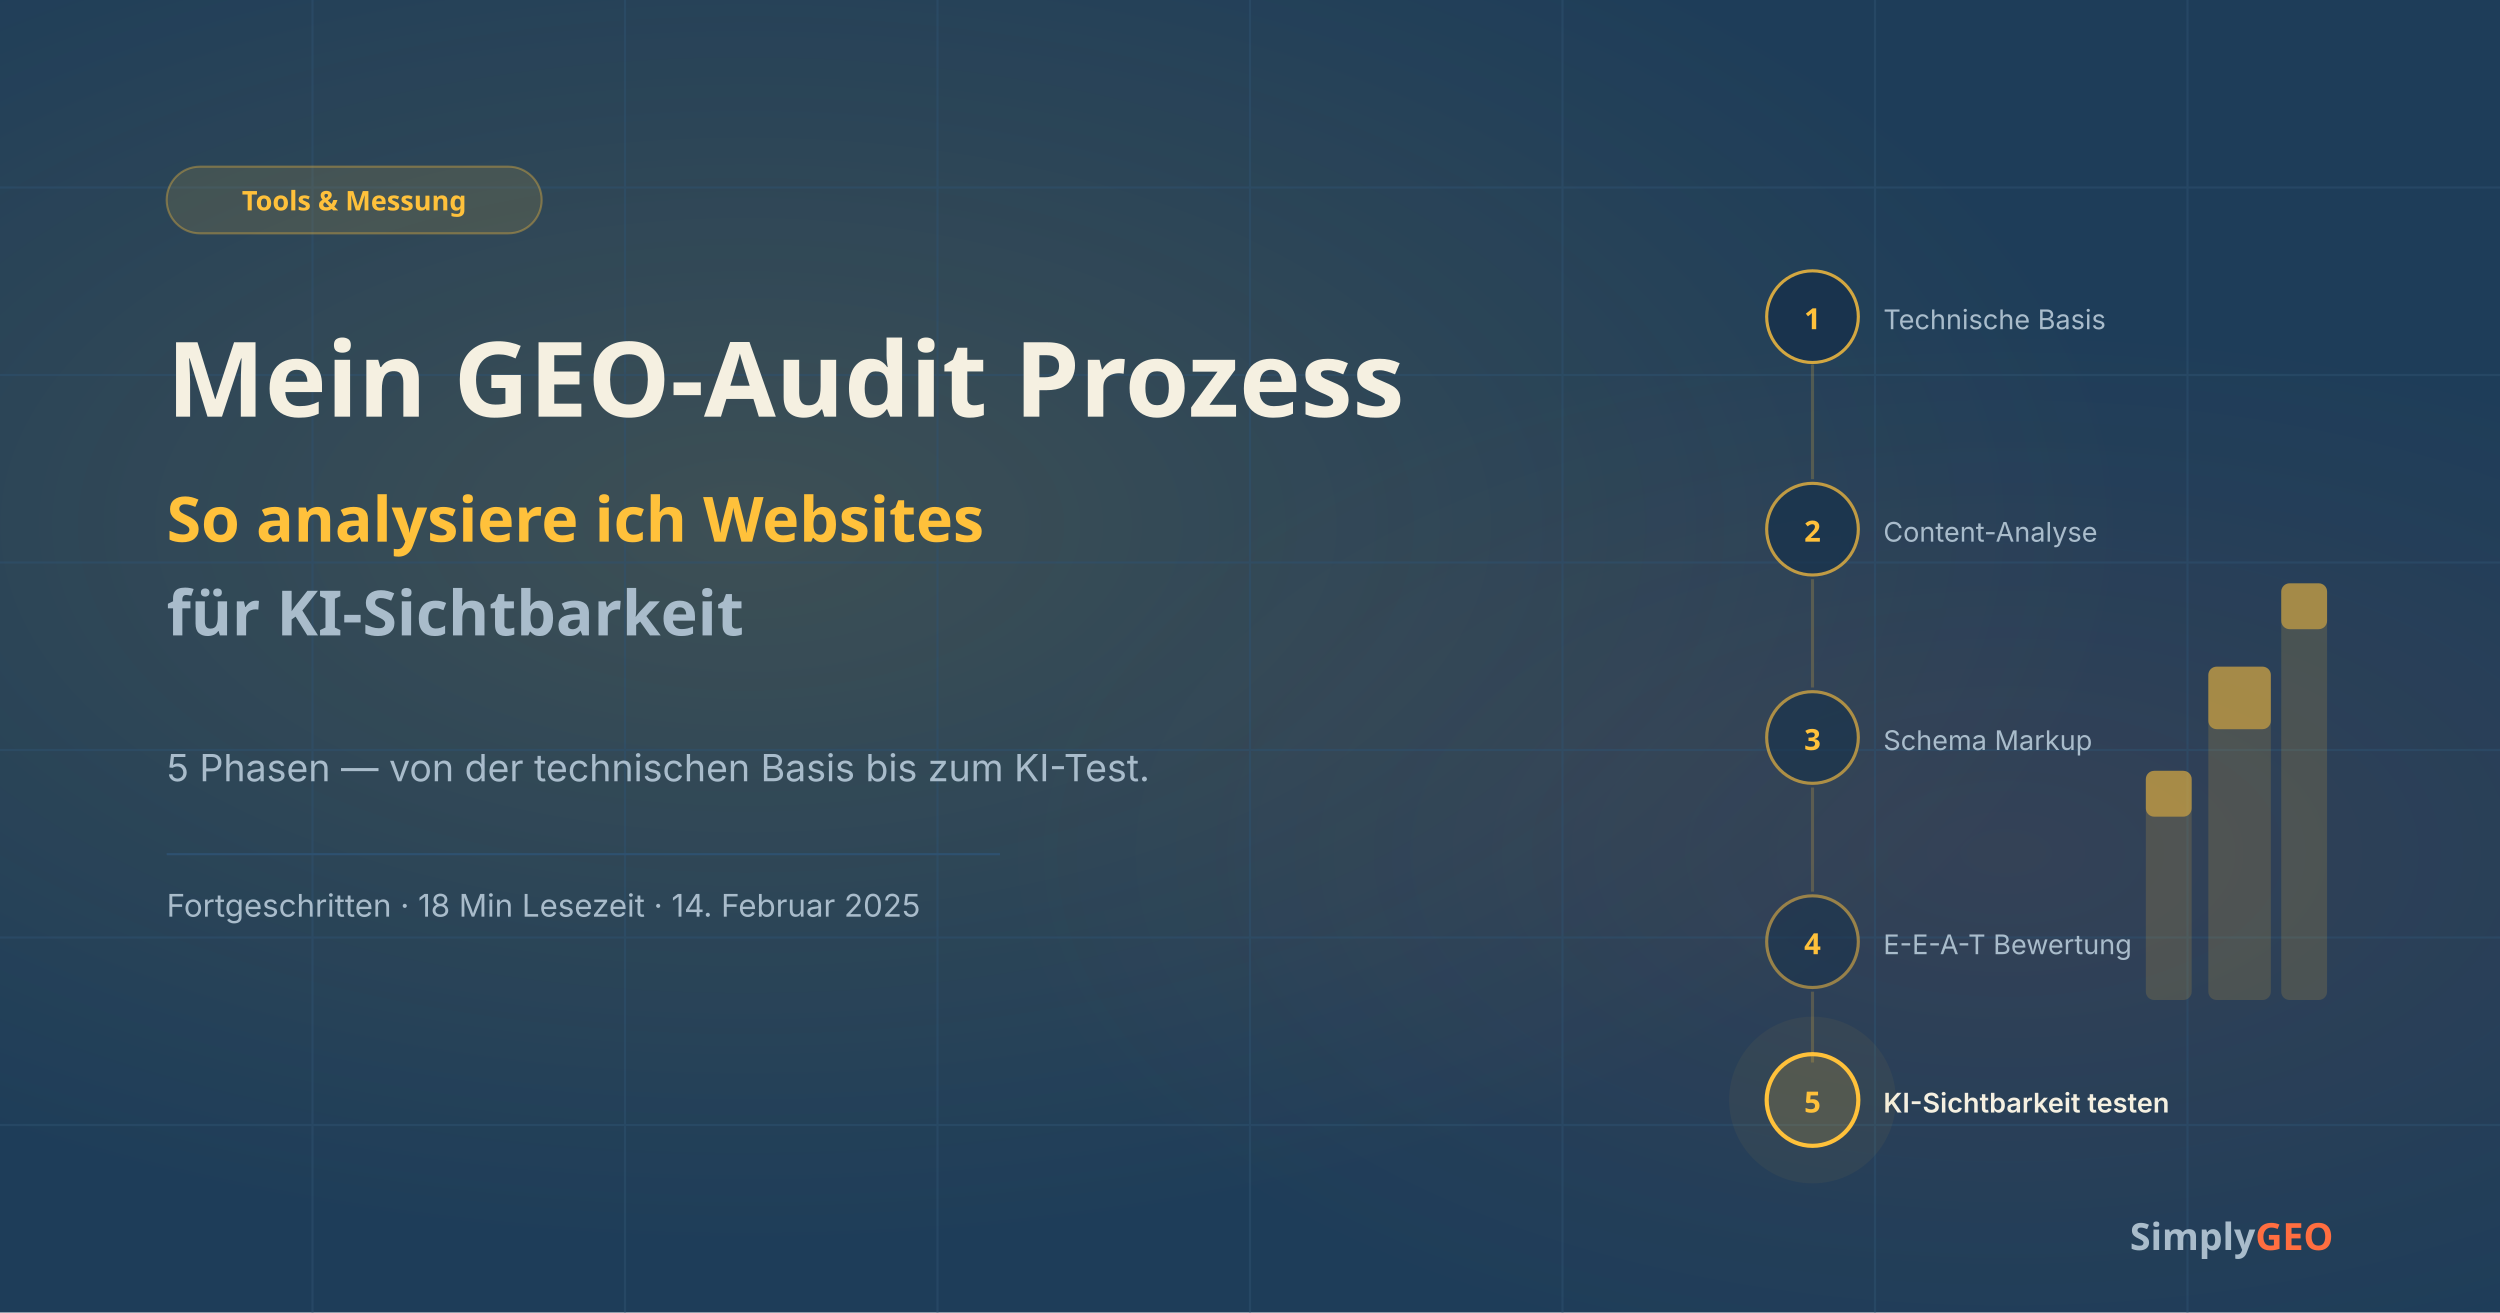
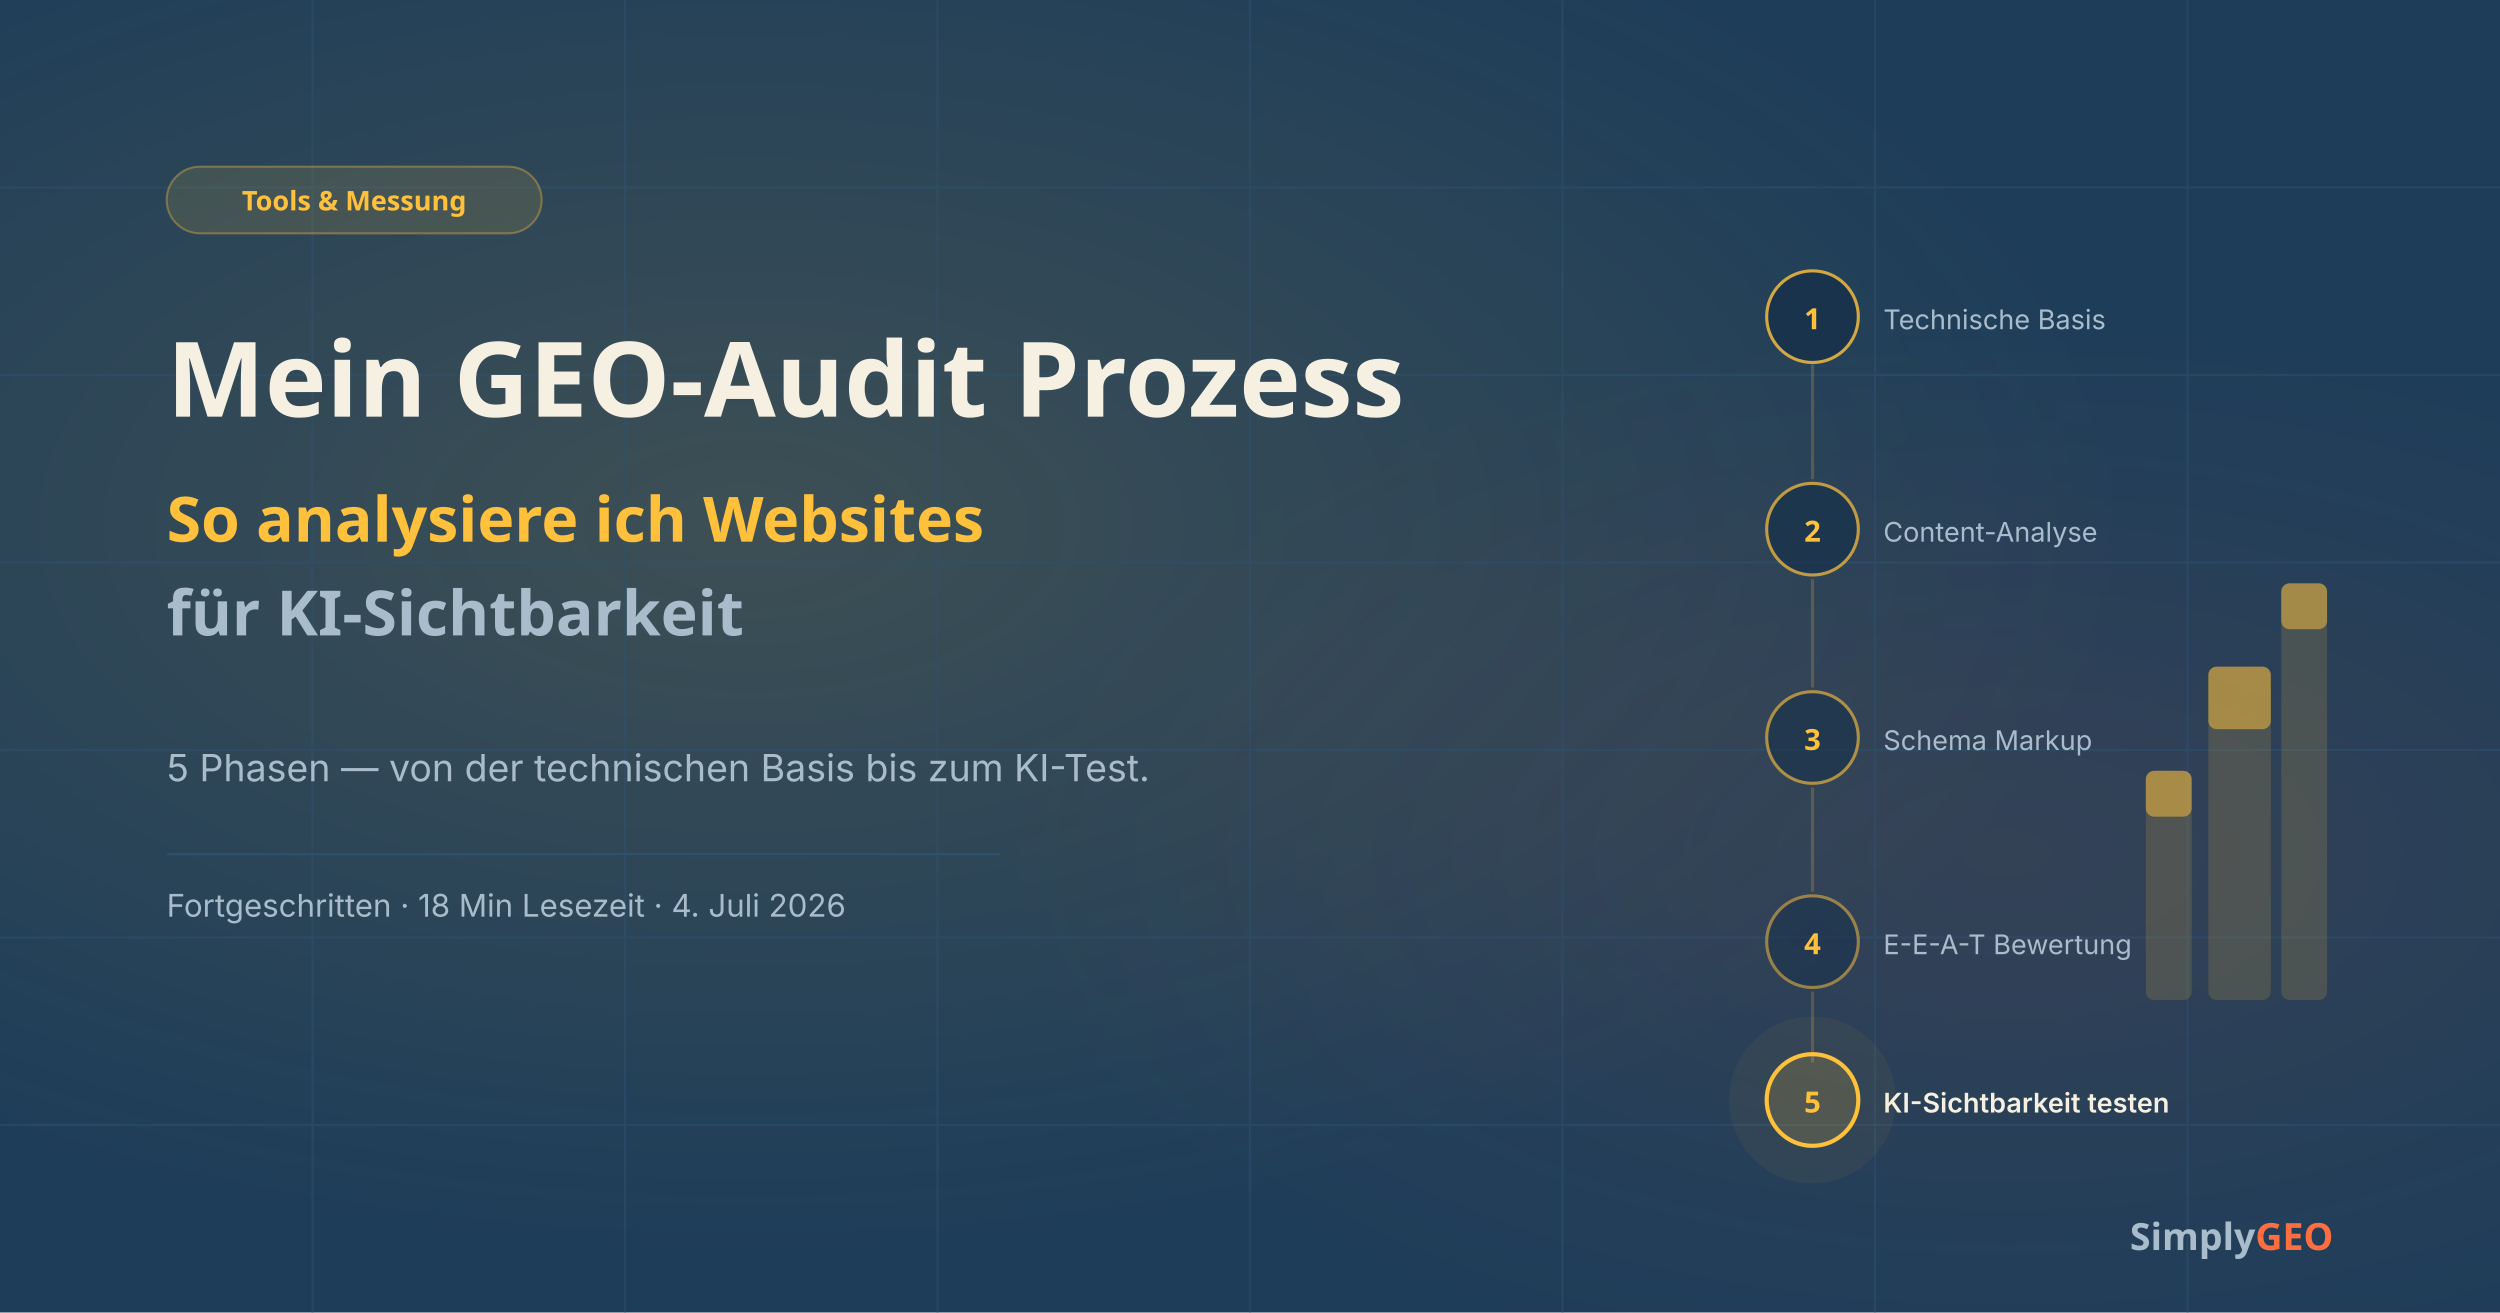
<svg xmlns="http://www.w3.org/2000/svg" viewBox="0 0 1200 630" width="1200" height="630">
  <defs>
    <radialGradient id="glow1" cx="30%" cy="40%" r="55%">
      <stop offset="0%" stop-color="#ffc13b" stop-opacity="0.14" />
      <stop offset="100%" stop-color="#ffc13b" stop-opacity="0" />
    </radialGradient>
    <radialGradient id="glow2" cx="80%" cy="65%" r="40%">
      <stop offset="0%" stop-color="#ff6e40" stop-opacity="0.1" />
      <stop offset="100%" stop-color="#ff6e40" stop-opacity="0" />
    </radialGradient>
  </defs>
  <rect width="1200" height="630" fill="#1e3d59" />
  <rect width="1200" height="630" fill="url(#glow1)" />
  <rect width="1200" height="630" fill="url(#glow2)" />
  <g stroke="#2e5170" stroke-width="1" opacity="0.5">
    <line x1="0" y1="90" x2="1200" y2="90" />
    <line x1="0" y1="180" x2="1200" y2="180" />
    <line x1="0" y1="270" x2="1200" y2="270" />
    <line x1="0" y1="360" x2="1200" y2="360" />
    <line x1="0" y1="450" x2="1200" y2="450" />
    <line x1="0" y1="540" x2="1200" y2="540" />
    <line x1="150" y1="0" x2="150" y2="630" />
    <line x1="300" y1="0" x2="300" y2="630" />
    <line x1="450" y1="0" x2="450" y2="630" />
    <line x1="600" y1="0" x2="600" y2="630" />
    <line x1="750" y1="0" x2="750" y2="630" />
    <line x1="900" y1="0" x2="900" y2="630" />
    <line x1="1050" y1="0" x2="1050" y2="630" />
  </g>
  <g stroke="#ffc13b" stroke-width="1.5" opacity="0.2">
    <line x1="870" y1="175" x2="870" y2="230" />
    <line x1="870" y1="278" x2="870" y2="330" />
    <line x1="870" y1="378" x2="870" y2="428" />
    <line x1="870" y1="476" x2="870" y2="510" />
  </g>
  <g>
    <circle cx="870" cy="152" r="22" fill="#16304a" stroke="#ffc13b" stroke-width="1.5" opacity="0.8" />
    <text x="870" y="158" text-anchor="middle" font-family="Space Grotesk, sans-serif" font-size="14" font-weight="700" fill="#ffc13b">1</text>
    <text x="904" y="158" font-family="Inter, sans-serif" font-size="13" fill="#a9bccb">Technische Basis</text>
    <circle cx="870" cy="254" r="22" fill="#16304a" stroke="#ffc13b" stroke-width="1.5" opacity="0.7" />
    <text x="870" y="260" text-anchor="middle" font-family="Space Grotesk, sans-serif" font-size="14" font-weight="700" fill="#ffc13b">2</text>
    <text x="904" y="260" font-family="Inter, sans-serif" font-size="13" fill="#a9bccb">Content-Analyse</text>
    <circle cx="870" cy="354" r="22" fill="#16304a" stroke="#ffc13b" stroke-width="1.5" opacity="0.6" />
    <text x="870" y="360" text-anchor="middle" font-family="Space Grotesk, sans-serif" font-size="14" font-weight="700" fill="#ffc13b">3</text>
    <text x="904" y="360" font-family="Inter, sans-serif" font-size="13" fill="#a9bccb">Schema Markup</text>
    <circle cx="870" cy="452" r="22" fill="#16304a" stroke="#ffc13b" stroke-width="1.5" opacity="0.5" />
    <text x="870" y="458" text-anchor="middle" font-family="Space Grotesk, sans-serif" font-size="14" font-weight="700" fill="#ffc13b">4</text>
    <text x="904" y="458" font-family="Inter, sans-serif" font-size="13" fill="#a9bccb">E-E-A-T Bewertung</text>
    <circle cx="870" cy="528" r="22" fill="#ffc13b" fill-opacity="0.15" stroke="#ffc13b" stroke-width="2" />
    <text x="870" y="534" text-anchor="middle" font-family="Space Grotesk, sans-serif" font-size="14" font-weight="700" fill="#ffc13b">5</text>
    <text x="904" y="534" font-family="Inter, sans-serif" font-size="13" fill="#f5f0e1" font-weight="600">KI-Sichtbarkeit testen</text>
  </g>
  <circle cx="870" cy="528" r="40" fill="#ffc13b" fill-opacity="0.05" />
  <g fill="#ffc13b" opacity="0.15">
    <rect x="1060" y="320" width="30" height="160" rx="4" />
    <rect x="1030" y="370" width="22" height="110" rx="4" />
    <rect x="1095" y="280" width="22" height="200" rx="4" />
  </g>
  <g fill="#ffc13b" opacity="0.5">
    <rect x="1060" y="320" width="30" height="30" rx="4" />
    <rect x="1030" y="370" width="22" height="22" rx="4" />
    <rect x="1095" y="280" width="22" height="22" rx="4" />
  </g>
  <rect x="80" y="80" width="180" height="32" rx="16" fill="#ffc13b" fill-opacity="0.12" stroke="#ffc13b" stroke-opacity="0.35" stroke-width="1" />
  <text x="170" y="101" text-anchor="middle" font-family="Space Grotesk, sans-serif" font-size="13" font-weight="600" fill="#ffc13b">Tools &amp; Messung</text>
  <text x="80" y="200" font-family="Space Grotesk, sans-serif" font-size="50" font-weight="700" fill="#f5f0e1">Mein GEO-Audit Prozess</text>
  <text x="80" y="260" font-family="Space Grotesk, sans-serif" font-size="30" font-weight="600" fill="#ffc13b">So analysiere ich Websites</text>
  <text x="80" y="305" font-family="Space Grotesk, sans-serif" font-size="30" font-weight="600" fill="#a9bccb">für KI-Sichtbarkeit</text>
  <text x="80" y="375" font-family="Inter, sans-serif" font-size="18" fill="#a9bccb">5 Phasen — von der technischen Basis bis zum KI-Test.</text>
  <line x1="80" y1="410" x2="480" y2="410" stroke="#2e5170" stroke-width="1" />
-   <text x="80" y="440" font-family="Inter, sans-serif" font-size="15" fill="#a9bccb">Fortgeschritten · 18 Min Lesezeit · 14. Februar 2025</text>
+   <text x="80" y="440" font-family="Inter, sans-serif" font-size="15" fill="#a9bccb">Fortgeschritten · 18 Min Lesezeit · 4. Juli 2026</text>
  <text x="1120" y="600" text-anchor="end" font-family="Space Grotesk, sans-serif" font-size="18" font-weight="700" fill="#a9bccb">Simply<tspan fill="#ff6e40">GEO</tspan>
  </text>
</svg>
